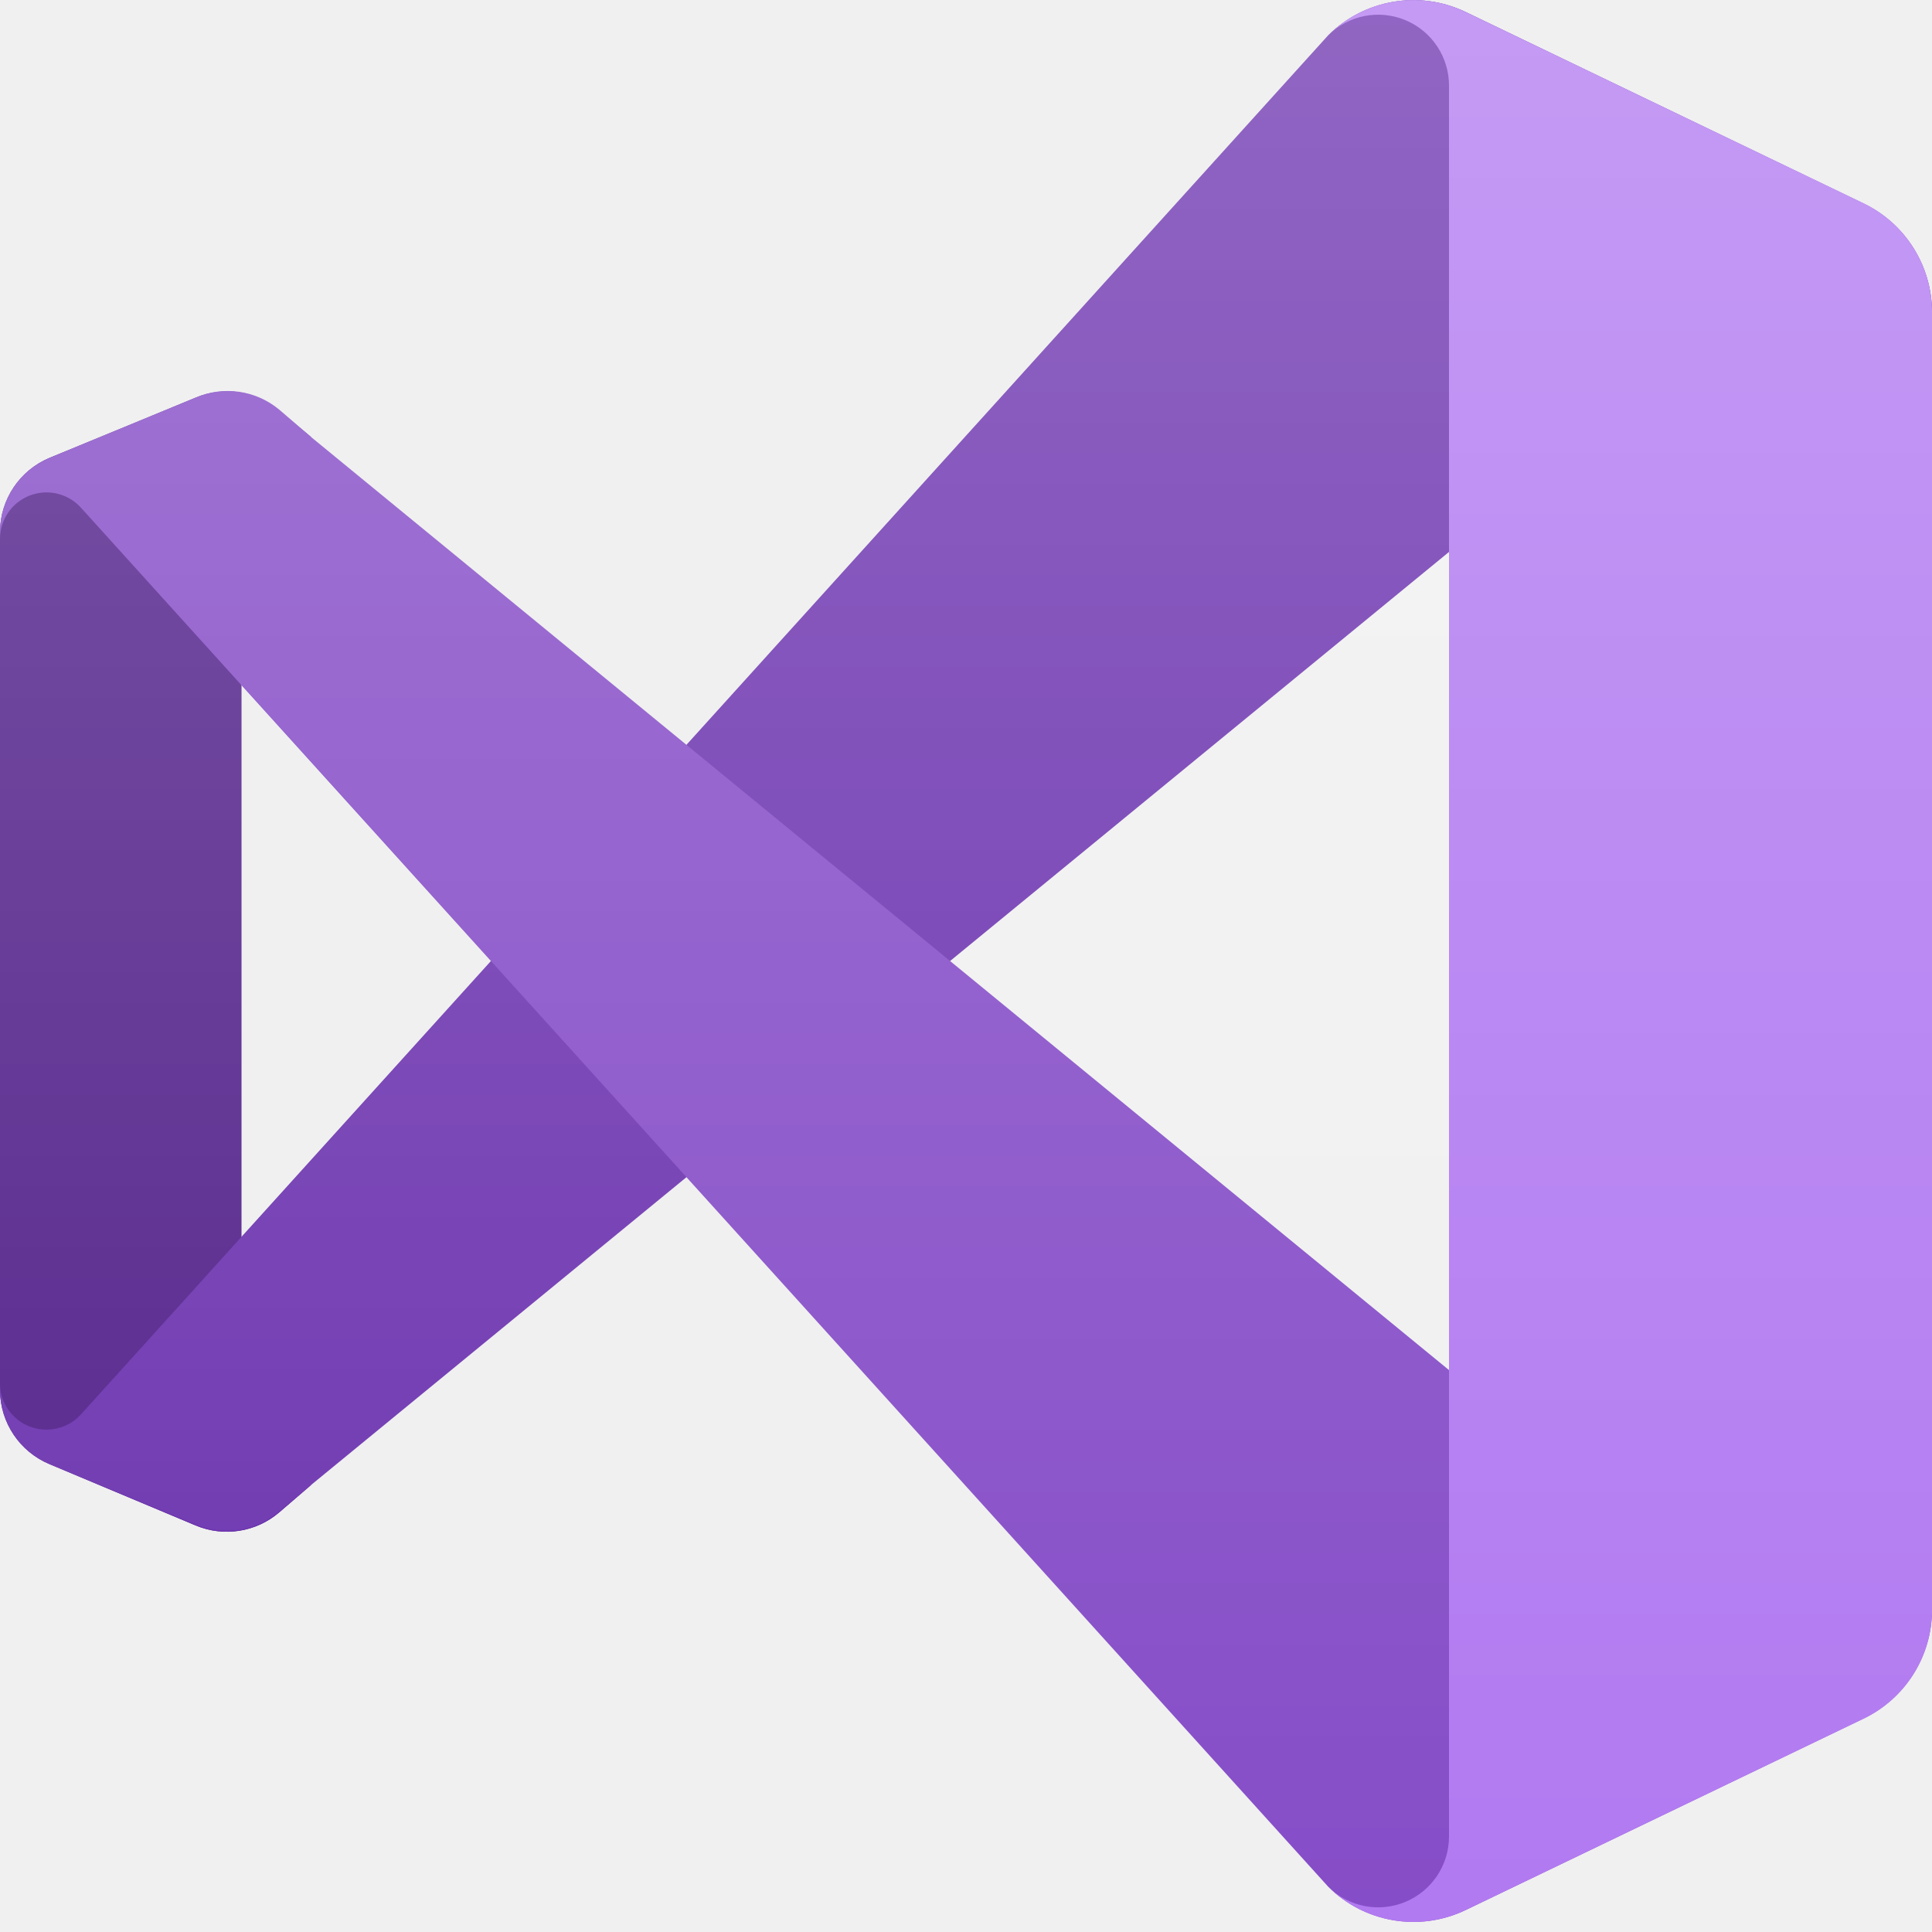
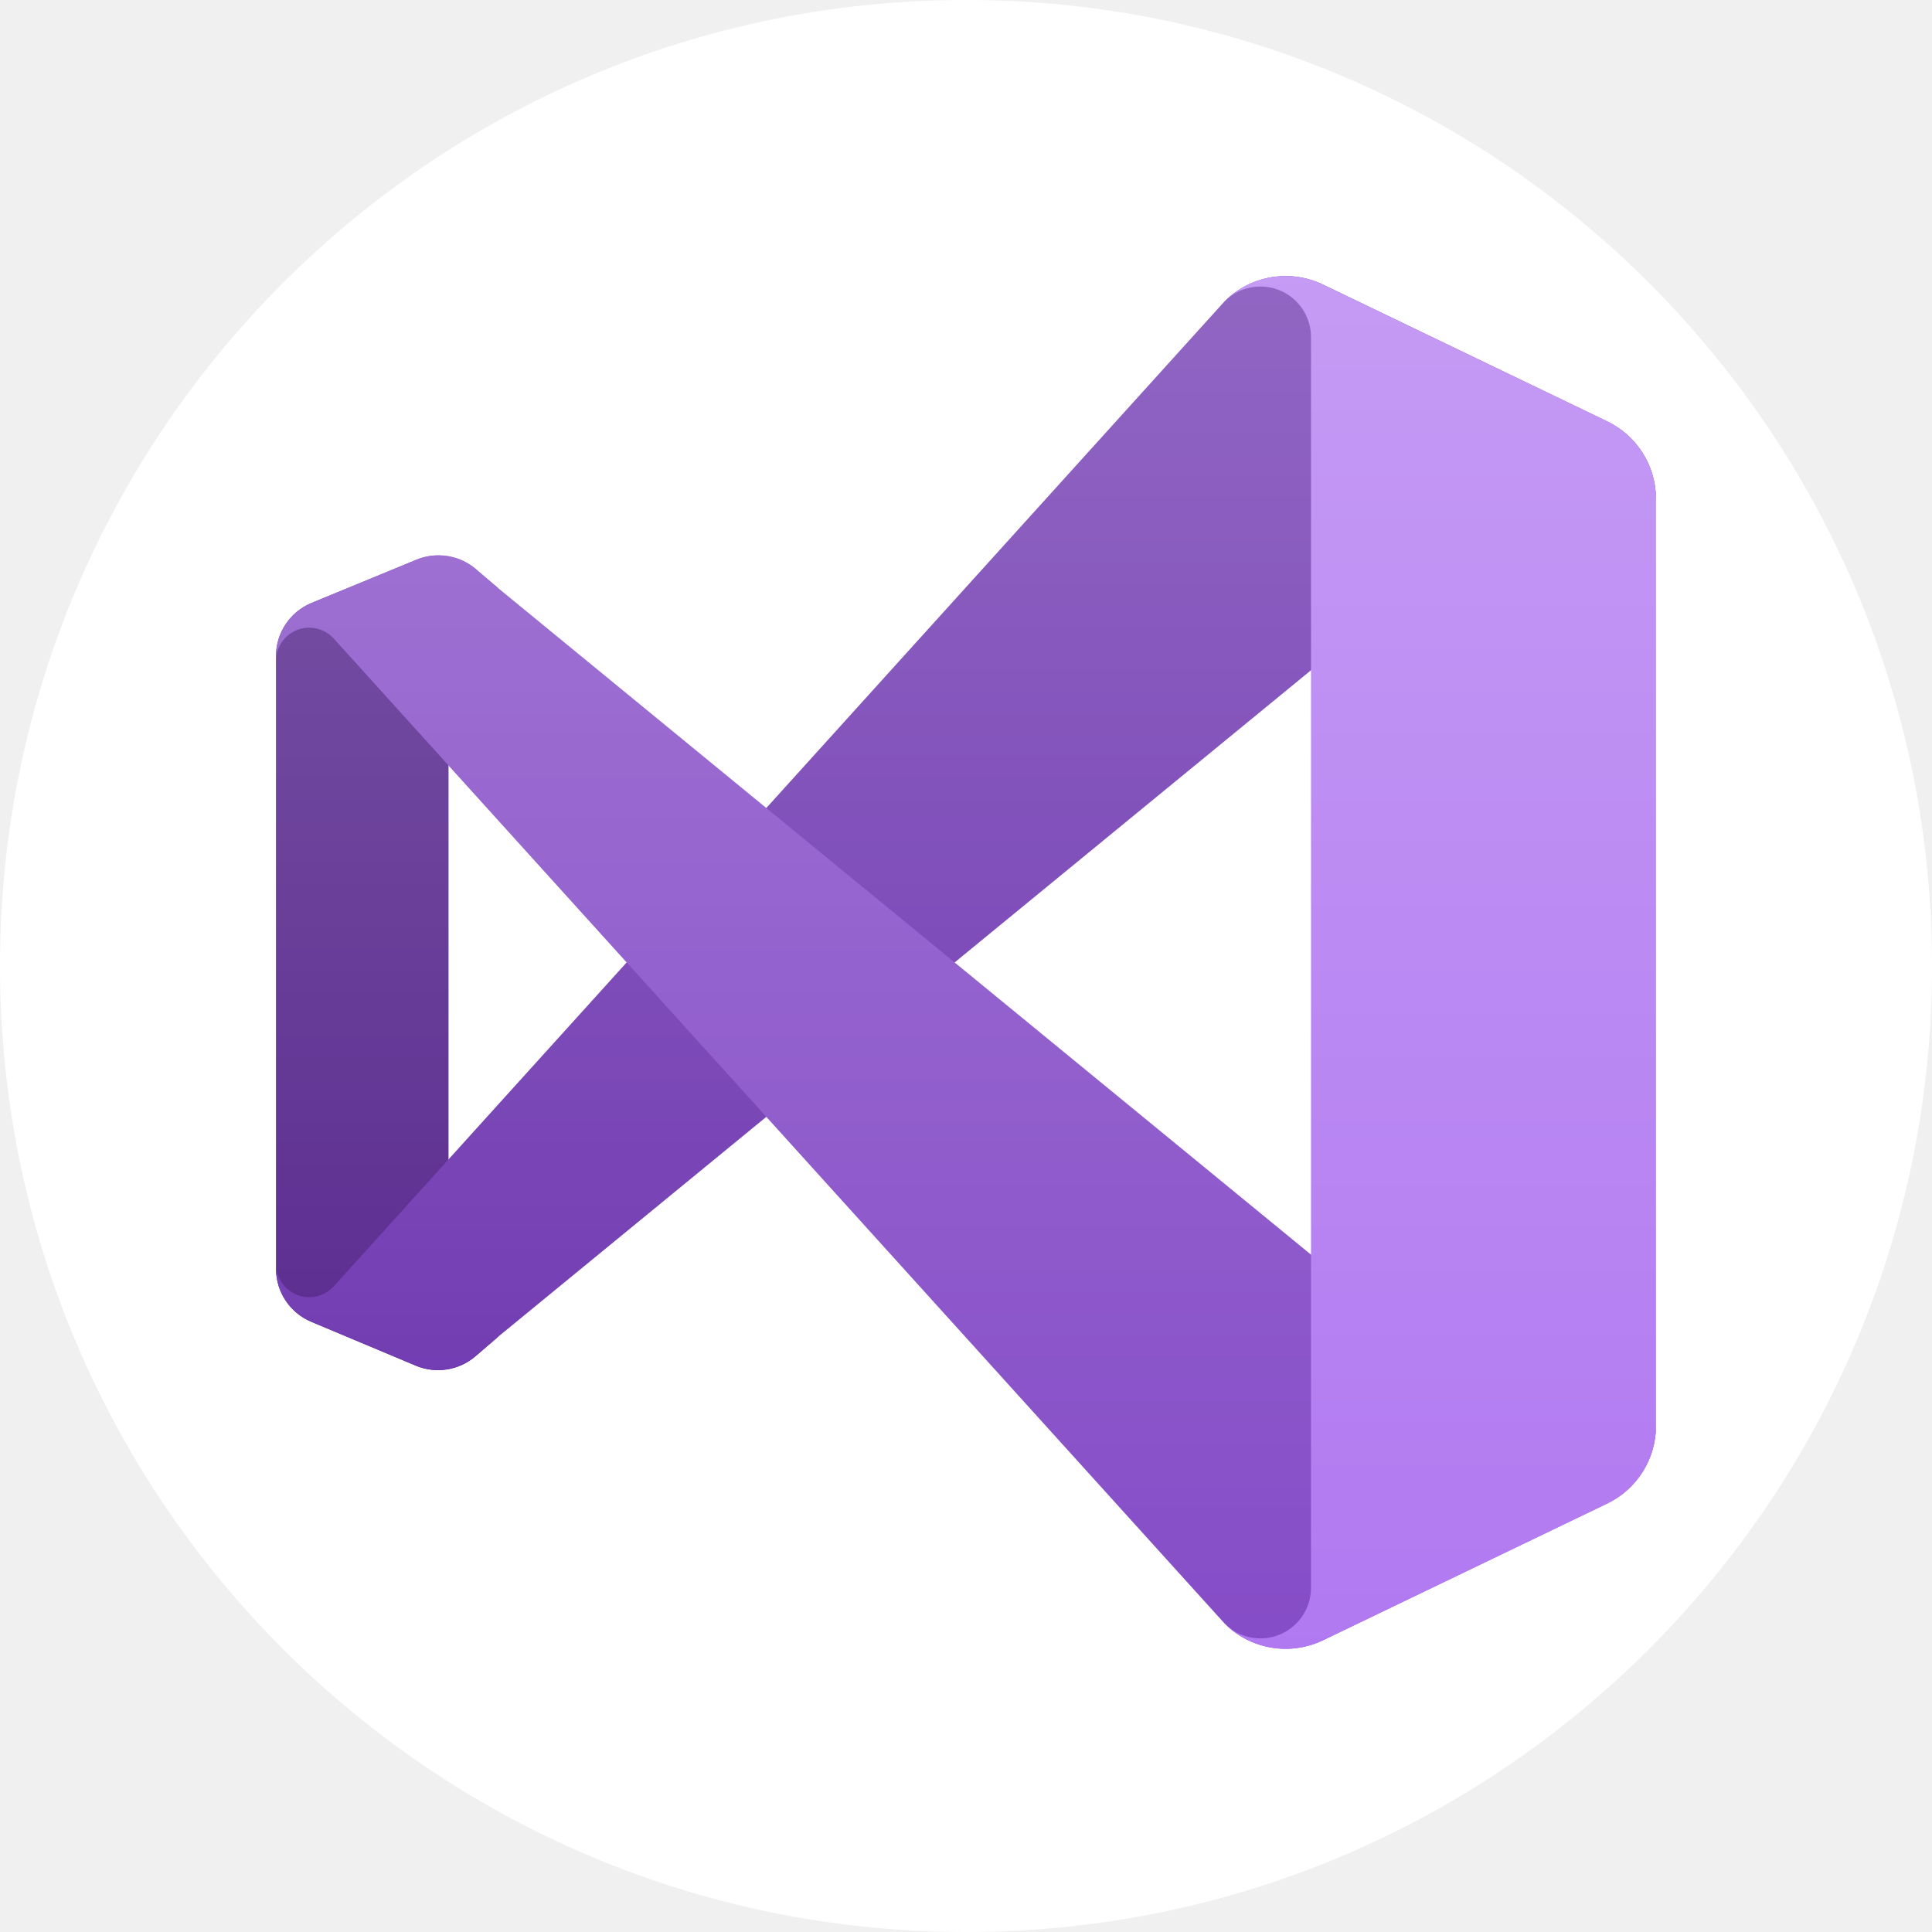
- <svg xmlns="http://www.w3.org/2000/svg" width="800px" height="800px" viewBox="0 0 256 256" version="1.1" preserveAspectRatio="xMidYMid">
-   <defs>
-     <linearGradient x1="50%" y1="0.002%" x2="50%" y2="100%" id="linearGradient-1">
-       <stop stop-color="#FFFFFF" offset="0%">
- 
- </stop>
-       <stop stop-color="#FFFFFF" stop-opacity="0" offset="100%">
- 
- </stop>
-     </linearGradient>
-   </defs>
-   <g>
-     <path d="M36.987,200.406 C33.928,203.02 29.659,203.69 25.947,202.14 L6.56,194.006 C2.607,192.357 0.023,188.503 0,184.22 L0,70.46 C0.023,66.176 2.607,62.322 6.56,60.673 L25.947,52.673 C29.659,51.122 33.928,51.793 36.987,54.406 L41.333,58.006 C39.536,56.714 37.166,56.538 35.198,57.55 C33.23,58.563 31.994,60.593 32,62.806 L32,191.873 C31.994,194.086 33.23,196.116 35.198,197.129 C37.166,198.141 39.536,197.965 41.333,196.673 L36.987,200.406 Z" fill="#52218A" fill-rule="nonzero">
- 
- </path>
-     <path d="M6.56,194.006 C2.607,192.357 0.023,188.503 0,184.22 L0,183.34 C0.027,185.859 1.585,188.107 3.934,189.018 C6.283,189.928 8.949,189.316 10.667,187.473 L176,4.673 C180.798,-0.101 188.08,-1.34 194.187,1.58 L246.933,26.966 C252.478,29.632 256.003,35.241 256,41.393 L256,42.006 C255.997,38.103 253.746,34.55 250.217,32.88 C246.689,31.21 242.514,31.721 239.493,34.193 L41.333,196.673 L36.987,200.406 C33.928,203.02 29.659,203.69 25.947,202.14 L6.56,194.006 Z" fill="#6C33AF" fill-rule="nonzero">
- 
- </path>
-     <path d="M6.56,60.673 C2.607,62.322 0.023,66.176 0,70.46 L0,71.34 C0.027,68.821 1.585,66.572 3.934,65.661 C6.283,64.751 8.949,65.363 10.667,67.206 L176,250.006 C180.798,254.78 188.08,256.019 194.187,253.1 L246.933,227.713 C252.478,225.047 256.003,219.438 256,213.286 L256,212.673 C255.997,216.576 253.746,220.129 250.217,221.799 C246.689,223.469 242.514,222.958 239.493,220.486 L41.333,58.006 L36.987,54.273 C33.901,51.704 29.635,51.086 25.947,52.673 L6.56,60.673 Z" fill="#854CC7" fill-rule="nonzero">
- 
- </path>
-     <path d="M194.187,253.1 C188.08,256.019 180.798,254.78 176,250.006 C178.687,252.674 182.714,253.466 186.211,252.015 C189.709,250.563 191.991,247.153 192,243.366 L192,11.366 C192.013,7.57 189.738,4.14 186.236,2.675 C182.734,1.21 178.694,1.998 176,4.673 C180.798,-0.101 188.08,-1.34 194.187,1.58 L246.933,26.94 C252.478,29.605 256.003,35.214 256,41.366 L256,213.313 C256.003,219.465 252.478,225.074 246.933,227.74 L194.187,253.1 Z" fill="#B179F1" fill-rule="nonzero">
- 
- </path>
-     <path d="M183.707,254.273 C187.232,255.077 190.926,254.664 194.187,253.1 L246.933,227.74 C252.478,225.074 256.003,219.465 256,213.313 L256,41.366 C256.003,35.214 252.478,29.605 246.933,26.94 L194.187,1.58 C190.455,-0.214 186.172,-0.492 182.24,0.806 C179.888,1.594 177.752,2.918 176,4.673 L90.987,98.7 L41.333,58.006 L36.987,54.273 C34.333,52.004 30.738,51.178 27.36,52.06 C26.873,52.167 26.399,52.328 25.947,52.54 L6.56,60.673 C2.86,62.2 0.327,65.67 0,69.66 C0,69.926 0,70.193 0,70.46 L0,184.22 C0,184.486 0,184.753 0,185.02 C0.327,189.009 2.86,192.479 6.56,194.006 L25.947,202.006 C26.399,202.218 26.873,202.379 27.36,202.486 C30.738,203.368 34.333,202.542 36.987,200.273 L41.333,196.673 L90.987,155.98 L176,250.006 C178.119,252.122 180.789,253.6 183.707,254.273 L183.707,254.273 Z M192,73.153 L125.893,127.34 L192,181.526 L192,73.153 Z M32,90.726 L65.093,127.34 L32,163.953 L32,90.726 Z" fill-opacity="0.25" fill="url(#linearGradient-1)">
- 
- </path>
+ <svg xmlns="http://www.w3.org/2000/svg" width="800px" height="800px" viewBox="-51.2 -51.2 358.40 358.40" version="1.1" preserveAspectRatio="xMidYMid" fill="#000000">
+   <g id="SVGRepo_bgCarrier" stroke-width="0">
+     <rect x="-51.2" y="-51.2" width="358.40" height="358.40" rx="179.2" fill="#ffffff" strokewidth="0" />
+   </g>
+   <g id="SVGRepo_tracerCarrier" stroke-linecap="round" stroke-linejoin="round" />
+   <g id="SVGRepo_iconCarrier">
+     <defs>
+       <linearGradient x1="50%" y1="0.002%" x2="50%" y2="100%" id="linearGradient-1">
+         <stop stop-color="#FFFFFF" offset="0%"> </stop>
+         <stop stop-color="#FFFFFF" stop-opacity="0" offset="100%"> </stop>
+       </linearGradient>
+     </defs>
+     <g>
+       <path d="M36.987,200.406 C33.928,203.02 29.659,203.69 25.947,202.14 L6.56,194.006 C2.607,192.357 0.023,188.503 0,184.22 L0,70.46 C0.023,66.176 2.607,62.322 6.56,60.673 L25.947,52.673 C29.659,51.122 33.928,51.793 36.987,54.406 L41.333,58.006 C39.536,56.714 37.166,56.538 35.198,57.55 C33.23,58.563 31.994,60.593 32,62.806 L32,191.873 C31.994,194.086 33.23,196.116 35.198,197.129 C37.166,198.141 39.536,197.965 41.333,196.673 L36.987,200.406 Z" fill="#52218A" fill-rule="nonzero"> </path>
+       <path d="M6.56,194.006 C2.607,192.357 0.023,188.503 0,184.22 L0,183.34 C0.027,185.859 1.585,188.107 3.934,189.018 C6.283,189.928 8.949,189.316 10.667,187.473 L176,4.673 C180.798,-0.101 188.08,-1.34 194.187,1.58 L246.933,26.966 C252.478,29.632 256.003,35.241 256,41.393 L256,42.006 C255.997,38.103 253.746,34.55 250.217,32.88 C246.689,31.21 242.514,31.721 239.493,34.193 L41.333,196.673 L36.987,200.406 C33.928,203.02 29.659,203.69 25.947,202.14 L6.56,194.006 Z" fill="#6C33AF" fill-rule="nonzero"> </path>
+       <path d="M6.56,60.673 C2.607,62.322 0.023,66.176 0,70.46 L0,71.34 C0.027,68.821 1.585,66.572 3.934,65.661 C6.283,64.751 8.949,65.363 10.667,67.206 L176,250.006 C180.798,254.78 188.08,256.019 194.187,253.1 L246.933,227.713 C252.478,225.047 256.003,219.438 256,213.286 L256,212.673 C255.997,216.576 253.746,220.129 250.217,221.799 C246.689,223.469 242.514,222.958 239.493,220.486 L41.333,58.006 L36.987,54.273 C33.901,51.704 29.635,51.086 25.947,52.673 L6.56,60.673 Z" fill="#854CC7" fill-rule="nonzero"> </path>
+       <path d="M194.187,253.1 C188.08,256.019 180.798,254.78 176,250.006 C178.687,252.674 182.714,253.466 186.211,252.015 C189.709,250.563 191.991,247.153 192,243.366 L192,11.366 C192.013,7.57 189.738,4.14 186.236,2.675 C182.734,1.21 178.694,1.998 176,4.673 C180.798,-0.101 188.08,-1.34 194.187,1.58 L246.933,26.94 C252.478,29.605 256.003,35.214 256,41.366 L256,213.313 C256.003,219.465 252.478,225.074 246.933,227.74 L194.187,253.1 Z" fill="#B179F1" fill-rule="nonzero"> </path>
+       <path d="M183.707,254.273 C187.232,255.077 190.926,254.664 194.187,253.1 L246.933,227.74 C252.478,225.074 256.003,219.465 256,213.313 L256,41.366 C256.003,35.214 252.478,29.605 246.933,26.94 L194.187,1.58 C190.455,-0.214 186.172,-0.492 182.24,0.806 C179.888,1.594 177.752,2.918 176,4.673 L90.987,98.7 L41.333,58.006 L36.987,54.273 C34.333,52.004 30.738,51.178 27.36,52.06 C26.873,52.167 26.399,52.328 25.947,52.54 L6.56,60.673 C2.86,62.2 0.327,65.67 0,69.66 C0,69.926 0,70.193 0,70.46 L0,184.22 C0,184.486 0,184.753 0,185.02 C0.327,189.009 2.86,192.479 6.56,194.006 L25.947,202.006 C26.399,202.218 26.873,202.379 27.36,202.486 C30.738,203.368 34.333,202.542 36.987,200.273 L41.333,196.673 L90.987,155.98 L176,250.006 C178.119,252.122 180.789,253.6 183.707,254.273 L183.707,254.273 Z M192,73.153 L125.893,127.34 L192,181.526 L192,73.153 Z M32,90.726 L65.093,127.34 L32,163.953 L32,90.726 Z" fill-opacity="0.25" fill="url(#linearGradient-1)"> </path>
+     </g>
  </g>
</svg>
